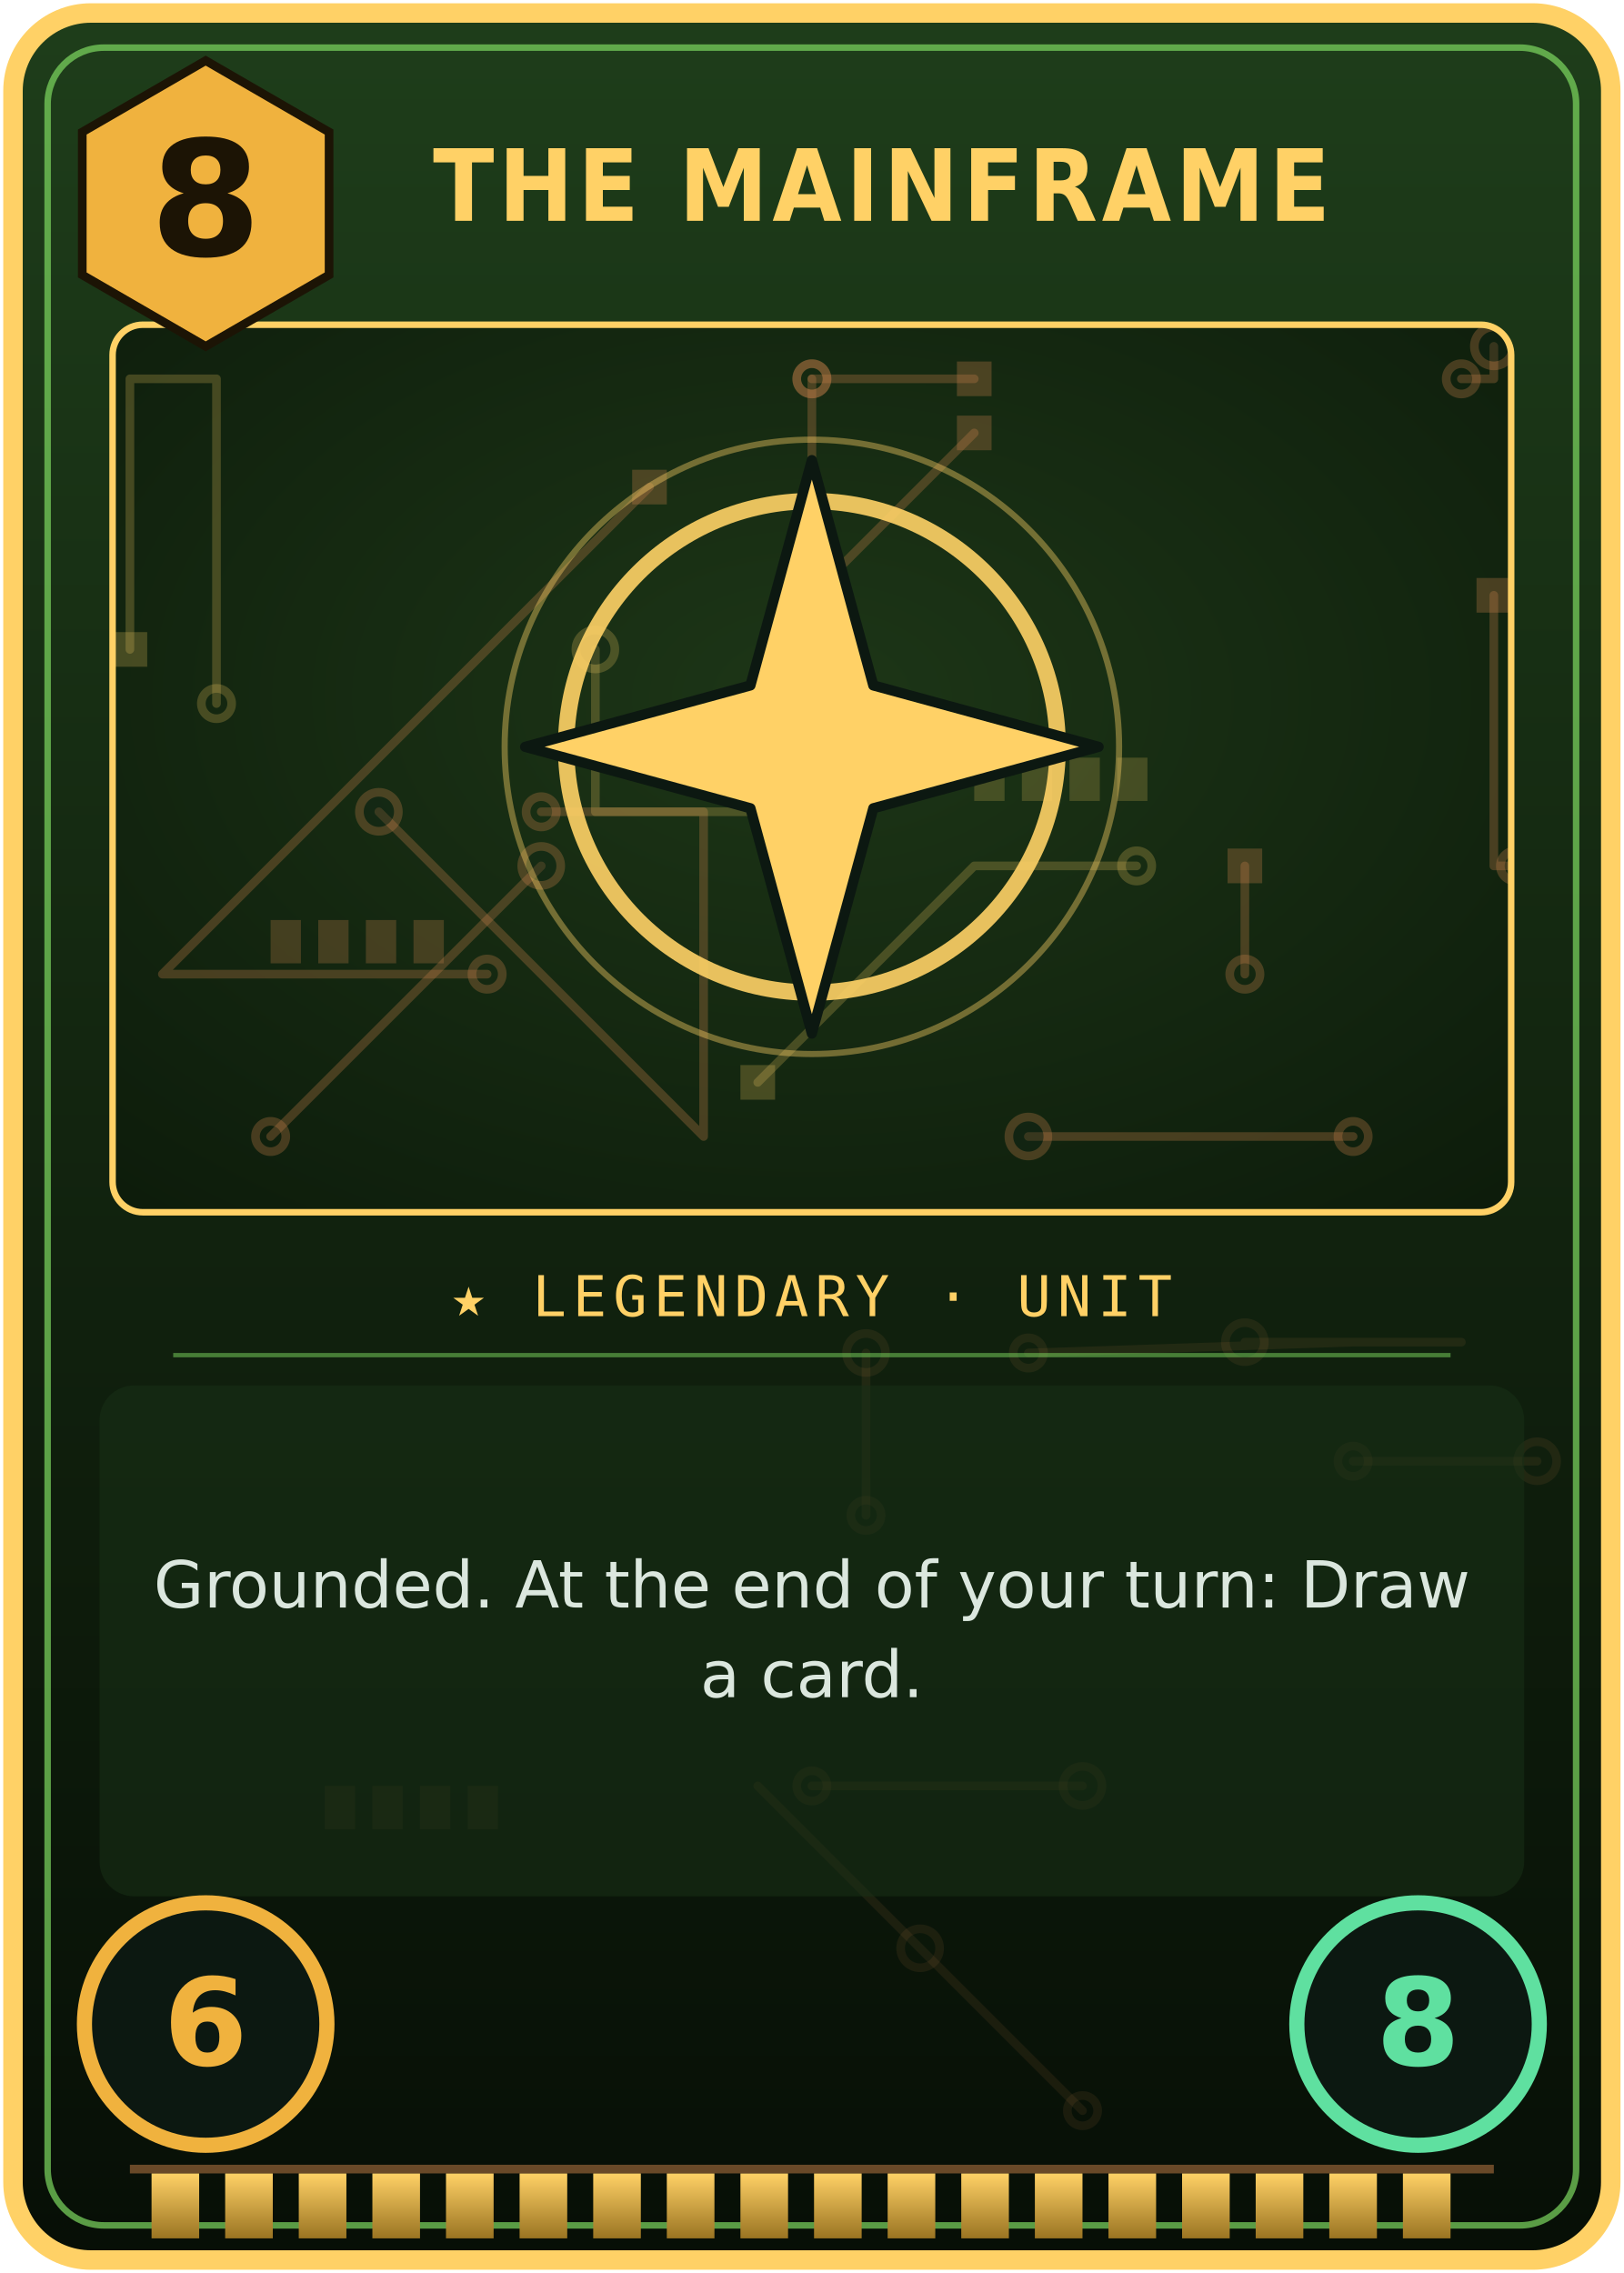
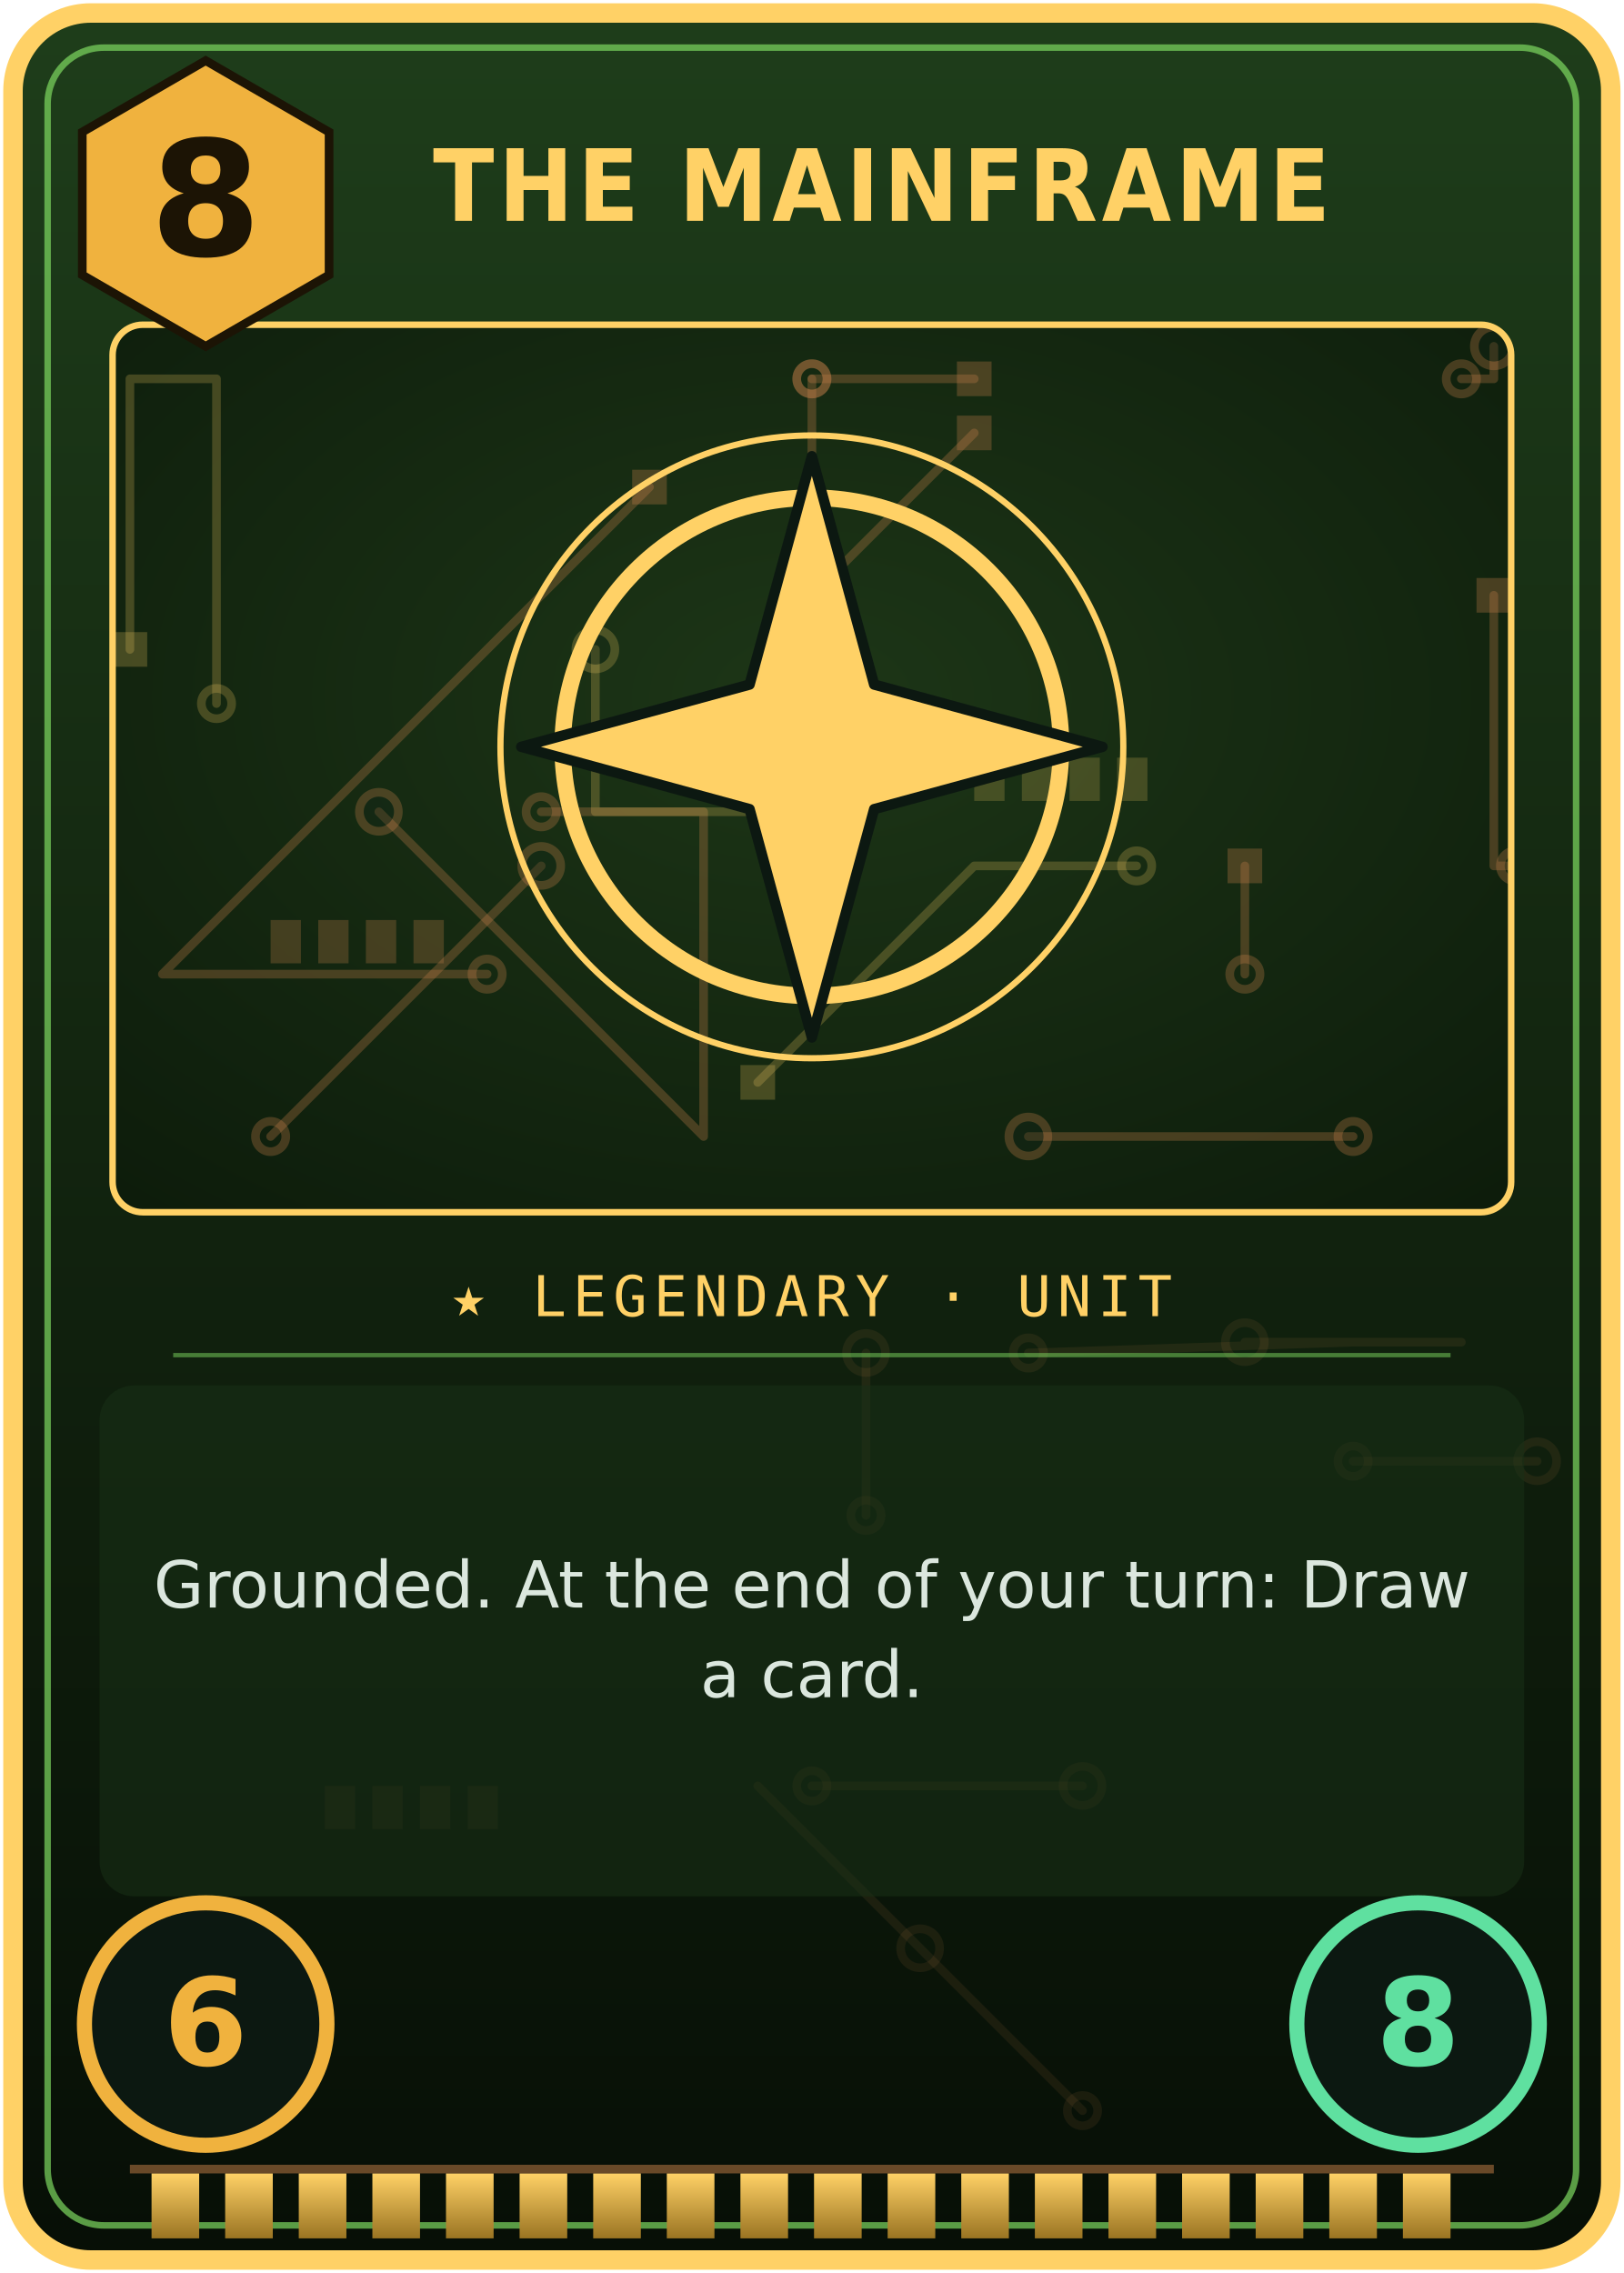
<svg xmlns="http://www.w3.org/2000/svg" width="750" height="1050" viewBox="0 0 750 1050">
  <defs>
    <linearGradient id="bggrad" x1="0" y1="0" x2="0" y2="1">
      <stop offset="0" stop-color="#1e3d1a" />
      <stop offset="0.5" stop-color="#12240f" />
      <stop offset="1" stop-color="#070f06" />
    </linearGradient>
    <radialGradient id="artgrad" cx="0.5" cy="0.42" r="0.75">
      <stop offset="0" stop-color="#1d3617" />
      <stop offset="1" stop-color="#0d1c0b" />
    </radialGradient>
    <linearGradient id="guldgrad" x1="0" y1="0" x2="0" y2="1">
      <stop offset="0" stop-color="#ffd166" />
      <stop offset="1" stop-color="#9a7422" />
    </linearGradient>
    <clipPath id="artclip">
      <rect x="52" y="150" width="646" height="410" rx="14" />
    </clipPath>
  </defs>
  <rect x="6" y="6" width="738" height="1038" rx="36" fill="url(#bggrad)" stroke="#ffd166" stroke-width="9" />
  <rect x="22" y="22" width="706" height="1006" rx="26" fill="none" stroke="#7dd960" stroke-width="3" opacity="0.7" />
  <circle cx="475" cy="625" r="7" fill="none" stroke="#c9814a" stroke-width="4" opacity="0.1" />
  <path d="M 475 625 L 625 620 L 675 620 L 575 620" fill="none" stroke="#c9814a" stroke-width="4" stroke-linecap="round" stroke-linejoin="round" opacity="0.1" />
  <circle cx="575" cy="620" r="9" fill="#122419" stroke="#c9814a" stroke-width="4" opacity="0.1" />
  <circle cx="400" cy="700" r="7" fill="none" stroke="#c9814a" stroke-width="4" opacity="0.1" />
  <path d="M 400 700 L 400 625" fill="none" stroke="#c9814a" stroke-width="4" stroke-linecap="round" stroke-linejoin="round" opacity="0.1" />
  <circle cx="400" cy="625" r="9" fill="#122419" stroke="#c9814a" stroke-width="4" opacity="0.1" />
  <circle cx="375" cy="825" r="7" fill="none" stroke="#c9814a" stroke-width="4" opacity="0.1" />
  <path d="M 375 825 L 500 825" fill="none" stroke="#c9814a" stroke-width="4" stroke-linecap="round" stroke-linejoin="round" opacity="0.1" />
  <circle cx="500" cy="825" r="9" fill="#122419" stroke="#c9814a" stroke-width="4" opacity="0.1" />
  <circle cx="500" cy="975" r="7" fill="none" stroke="#c9814a" stroke-width="4" opacity="0.1" />
  <path d="M 500 975 L 350 825 L 425 900" fill="none" stroke="#c9814a" stroke-width="4" stroke-linecap="round" stroke-linejoin="round" opacity="0.1" />
  <circle cx="425" cy="900" r="9" fill="#122419" stroke="#c9814a" stroke-width="4" opacity="0.1" />
  <circle cx="625" cy="675" r="7" fill="none" stroke="#c9814a" stroke-width="4" opacity="0.1" />
  <path d="M 625 675 L 710 675" fill="none" stroke="#c9814a" stroke-width="4" stroke-linecap="round" stroke-linejoin="round" opacity="0.1" />
  <circle cx="710" cy="675" r="9" fill="#122419" stroke="#c9814a" stroke-width="4" opacity="0.1" />
  <rect x="150" y="825" width="14" height="20" fill="#c9814a" opacity="0.09" />
  <rect x="172" y="825" width="14" height="20" fill="#c9814a" opacity="0.09" />
  <rect x="194" y="825" width="14" height="20" fill="#c9814a" opacity="0.09" />
  <rect x="216" y="825" width="14" height="20" fill="#c9814a" opacity="0.09" />
  <g clip-path="url(#artclip)">
    <rect x="52" y="150" width="646" height="410" fill="url(#artgrad)" />
    <circle cx="575" cy="450" r="7" fill="none" stroke="#c9814a" stroke-width="4" opacity="0.3" />
    <path d="M 575 450 L 575 400" fill="none" stroke="#c9814a" stroke-width="4" stroke-linecap="round" stroke-linejoin="round" opacity="0.3" />
    <rect x="567" y="392" width="16" height="16" fill="#c9814a" opacity="0.3" />
    <circle cx="700" cy="400" r="7" fill="none" stroke="#c9814a" stroke-width="4" opacity="0.3" />
    <path d="M 700 400 L 690 400 L 690 275" fill="none" stroke="#c9814a" stroke-width="4" stroke-linecap="round" stroke-linejoin="round" opacity="0.3" />
    <rect x="682" y="267" width="16" height="16" fill="#c9814a" opacity="0.3" />
    <circle cx="250" cy="375" r="7" fill="none" stroke="#c9814a" stroke-width="4" opacity="0.3" />
    <path d="M 250 375 L 325 375 L 325 525 L 175 375" fill="none" stroke="#c9814a" stroke-width="4" stroke-linecap="round" stroke-linejoin="round" opacity="0.3" />
    <circle cx="175" cy="375" r="9" fill="#122419" stroke="#c9814a" stroke-width="4" opacity="0.3" />
    <circle cx="375" cy="175" r="7" fill="none" stroke="#c9814a" stroke-width="4" opacity="0.3" />
    <path d="M 375 175 L 450 175" fill="none" stroke="#c9814a" stroke-width="4" stroke-linecap="round" stroke-linejoin="round" opacity="0.3" />
    <rect x="442" y="167" width="16" height="16" fill="#c9814a" opacity="0.3" />
    <circle cx="375" cy="175" r="7" fill="none" stroke="#c9814a" stroke-width="4" opacity="0.3" />
    <path d="M 375 175 L 375 275 L 450 200" fill="none" stroke="#c9814a" stroke-width="4" stroke-linecap="round" stroke-linejoin="round" opacity="0.3" />
    <rect x="442" y="192" width="16" height="16" fill="#c9814a" opacity="0.3" />
    <circle cx="225" cy="450" r="7" fill="none" stroke="#c9814a" stroke-width="4" opacity="0.3" />
    <path d="M 225 450 L 75 450 L 150 375 L 300 225" fill="none" stroke="#c9814a" stroke-width="4" stroke-linecap="round" stroke-linejoin="round" opacity="0.3" />
    <rect x="292" y="217" width="16" height="16" fill="#c9814a" opacity="0.3" />
    <circle cx="675" cy="175" r="7" fill="none" stroke="#c9814a" stroke-width="4" opacity="0.3" />
    <path d="M 675 175 L 690 175 L 690 160" fill="none" stroke="#c9814a" stroke-width="4" stroke-linecap="round" stroke-linejoin="round" opacity="0.3" />
    <circle cx="690" cy="160" r="9" fill="#122419" stroke="#c9814a" stroke-width="4" opacity="0.3" />
    <circle cx="625" cy="525" r="7" fill="none" stroke="#c9814a" stroke-width="4" opacity="0.3" />
    <path d="M 625 525 L 475 525" fill="none" stroke="#c9814a" stroke-width="4" stroke-linecap="round" stroke-linejoin="round" opacity="0.3" />
    <circle cx="475" cy="525" r="9" fill="#122419" stroke="#c9814a" stroke-width="4" opacity="0.3" />
    <circle cx="125" cy="525" r="7" fill="none" stroke="#c9814a" stroke-width="4" opacity="0.3" />
    <path d="M 125 525 L 250 400" fill="none" stroke="#c9814a" stroke-width="4" stroke-linecap="round" stroke-linejoin="round" opacity="0.3" />
    <circle cx="250" cy="400" r="9" fill="#122419" stroke="#c9814a" stroke-width="4" opacity="0.3" />
    <rect x="125" y="425" width="14" height="20" fill="#c9814a" opacity="0.27" />
    <rect x="147" y="425" width="14" height="20" fill="#c9814a" opacity="0.27" />
    <rect x="169" y="425" width="14" height="20" fill="#c9814a" opacity="0.27" />
    <rect x="191" y="425" width="14" height="20" fill="#c9814a" opacity="0.27" />
    <circle cx="375" cy="275" r="7" fill="none" stroke="#ffd166" stroke-width="4" opacity="0.22" />
    <path d="M 375 275 L 375 375 L 275 375 L 275 300" fill="none" stroke="#ffd166" stroke-width="4" stroke-linecap="round" stroke-linejoin="round" opacity="0.22" />
    <circle cx="275" cy="300" r="9" fill="#122419" stroke="#ffd166" stroke-width="4" opacity="0.22" />
    <circle cx="100" cy="325" r="7" fill="none" stroke="#ffd166" stroke-width="4" opacity="0.22" />
    <path d="M 100 325 L 100 175 L 60 175 L 60 300" fill="none" stroke="#ffd166" stroke-width="4" stroke-linecap="round" stroke-linejoin="round" opacity="0.22" />
    <rect x="52" y="292" width="16" height="16" fill="#ffd166" opacity="0.22" />
    <circle cx="525" cy="400" r="7" fill="none" stroke="#ffd166" stroke-width="4" opacity="0.22" />
    <path d="M 525 400 L 450 400 L 350 500" fill="none" stroke="#ffd166" stroke-width="4" stroke-linecap="round" stroke-linejoin="round" opacity="0.22" />
    <rect x="342" y="492" width="16" height="16" fill="#ffd166" opacity="0.22" />
    <rect x="450" y="350" width="14" height="20" fill="#ffd166" opacity="0.198" />
    <rect x="472" y="350" width="14" height="20" fill="#ffd166" opacity="0.198" />
    <rect x="494" y="350" width="14" height="20" fill="#ffd166" opacity="0.198" />
    <rect x="516" y="350" width="14" height="20" fill="#ffd166" opacity="0.198" />
-     <g transform="translate(375 345) scale(0.946) translate(-375 -345)">
-       <circle cx="375" cy="345" r="120" fill="none" stroke="#ffd166" stroke-width="8" opacity="0.9" />
-       <circle cx="375" cy="345" r="150" fill="none" stroke="#ffd166" stroke-width="3" opacity="0.4" />
+     <g transform="translate(375 345) scale(0.959) translate(-375 -345)">
+       <circle cx="375" cy="345" r="120" fill="none" stroke="#ffd166" stroke-width="8" />
+       <circle cx="375" cy="345" r="150" fill="none" stroke="#ffd166" stroke-width="3" />
      <path d="M 375 205 L 405 315 L 515 345 L 405 375 L 375 485 L 345 375 L 235 345 L 345 315 Z" fill="#ffd166" stroke="#0c1811" stroke-width="5" stroke-linejoin="round" />
    </g>
  </g>
  <rect x="52" y="150" width="646" height="410" rx="14" fill="none" stroke="#ffd166" stroke-width="3" />
  <text x="200" y="102" font-family="DejaVu Sans Condensed" font-weight="bold" font-size="46" letter-spacing="2" fill="#ffd166">THE MAINFRAME</text>
  <polygon points="95,28 152,61 152,127 95,160 38,127 38,61" fill="#f0b23e" stroke="#1c1405" stroke-width="4" />
  <text x="95" y="118" text-anchor="middle" font-family="DejaVu Sans" font-weight="bold" font-size="74" fill="#1c1405">8</text>
  <text x="375" y="608" text-anchor="middle" font-family="DejaVu Sans Mono" font-size="26" letter-spacing="3" fill="#ffd166">★ LEGENDARY · UNIT</text>
  <line x1="80" y1="626" x2="670" y2="626" stroke="#7dd960" stroke-width="2" opacity="0.5" />
  <rect x="46" y="640" width="658" height="236" rx="16" fill="#173015" opacity="0.55" />
  <text x="375" y="742.6" text-anchor="middle" font-family="DejaVu Sans" font-size="30" fill="#dbe7de">Grounded. At the end of your turn: Draw</text>
  <text x="375" y="784.0" text-anchor="middle" font-family="DejaVu Sans" font-size="30" fill="#dbe7de">a card.</text>
  <circle cx="95" cy="935" r="56" fill="#0c1811" stroke="#f0b23e" stroke-width="7" />
  <text x="95" y="954" text-anchor="middle" font-family="DejaVu Sans" font-weight="bold" font-size="56" fill="#f0b23e">6</text>
  <circle cx="655" cy="935" r="56" fill="#0c1811" stroke="#5fe0a0" stroke-width="7" />
  <text x="655" y="954" text-anchor="middle" font-family="DejaVu Sans" font-weight="bold" font-size="56" fill="#5fe0a0">8</text>
  <rect x="70" y="1004" width="22" height="30" fill="url(#guldgrad)" />
  <rect x="104" y="1004" width="22" height="30" fill="url(#guldgrad)" />
  <rect x="138" y="1004" width="22" height="30" fill="url(#guldgrad)" />
  <rect x="172" y="1004" width="22" height="30" fill="url(#guldgrad)" />
  <rect x="206" y="1004" width="22" height="30" fill="url(#guldgrad)" />
  <rect x="240" y="1004" width="22" height="30" fill="url(#guldgrad)" />
  <rect x="274" y="1004" width="22" height="30" fill="url(#guldgrad)" />
  <rect x="308" y="1004" width="22" height="30" fill="url(#guldgrad)" />
  <rect x="342" y="1004" width="22" height="30" fill="url(#guldgrad)" />
  <rect x="376" y="1004" width="22" height="30" fill="url(#guldgrad)" />
  <rect x="410" y="1004" width="22" height="30" fill="url(#guldgrad)" />
  <rect x="444" y="1004" width="22" height="30" fill="url(#guldgrad)" />
  <rect x="478" y="1004" width="22" height="30" fill="url(#guldgrad)" />
  <rect x="512" y="1004" width="22" height="30" fill="url(#guldgrad)" />
  <rect x="546" y="1004" width="22" height="30" fill="url(#guldgrad)" />
  <rect x="580" y="1004" width="22" height="30" fill="url(#guldgrad)" />
  <rect x="614" y="1004" width="22" height="30" fill="url(#guldgrad)" />
  <rect x="648" y="1004" width="22" height="30" fill="url(#guldgrad)" />
  <rect x="60" y="1000" width="630" height="4" fill="#c9814a" opacity="0.5" />
</svg>
